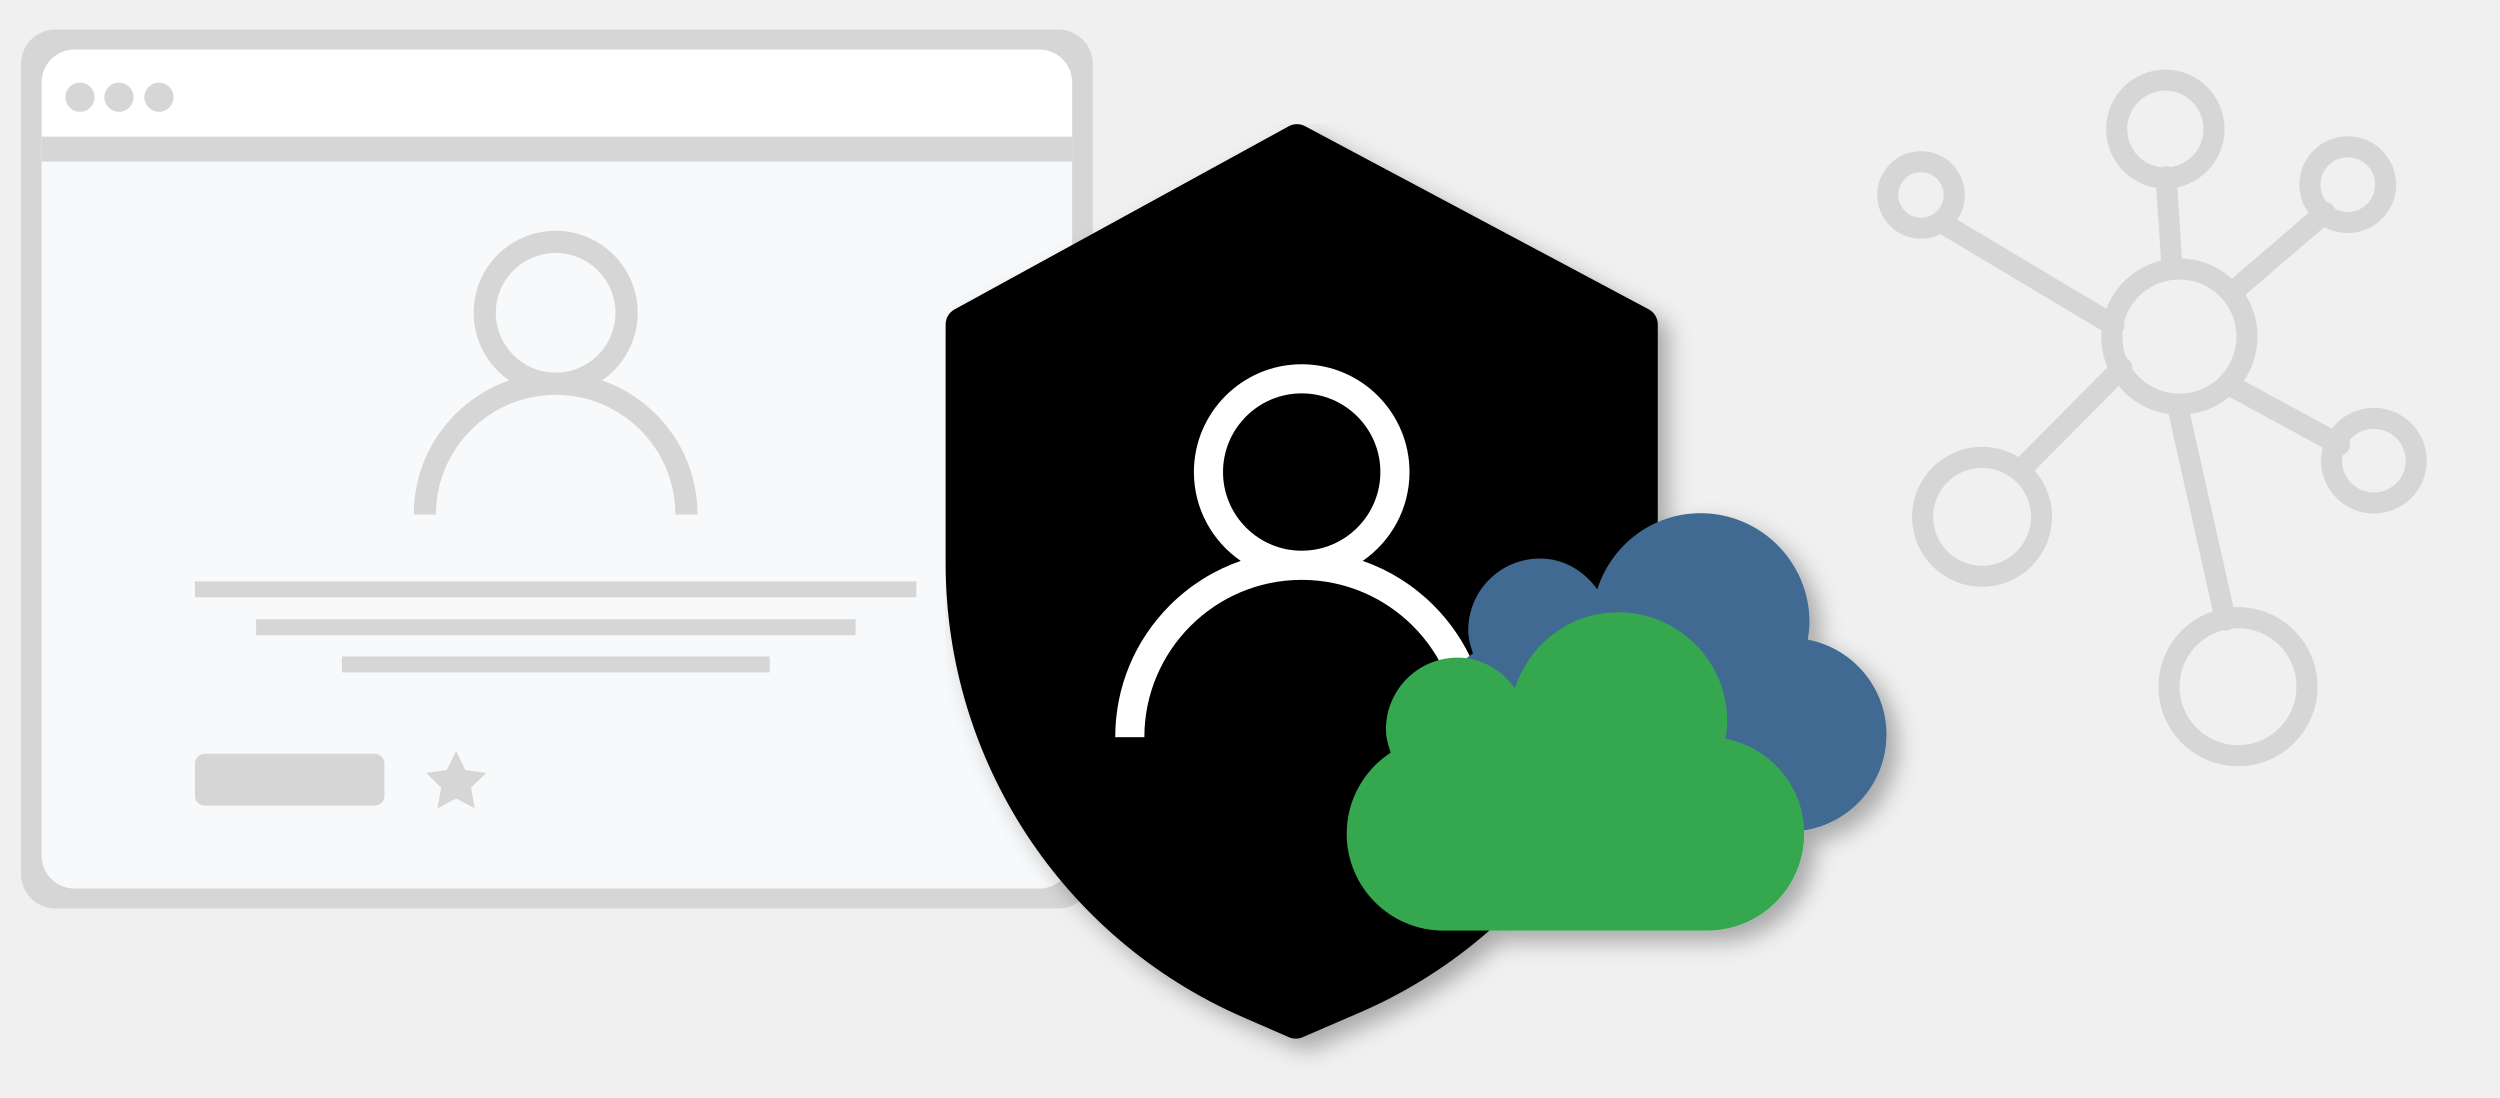
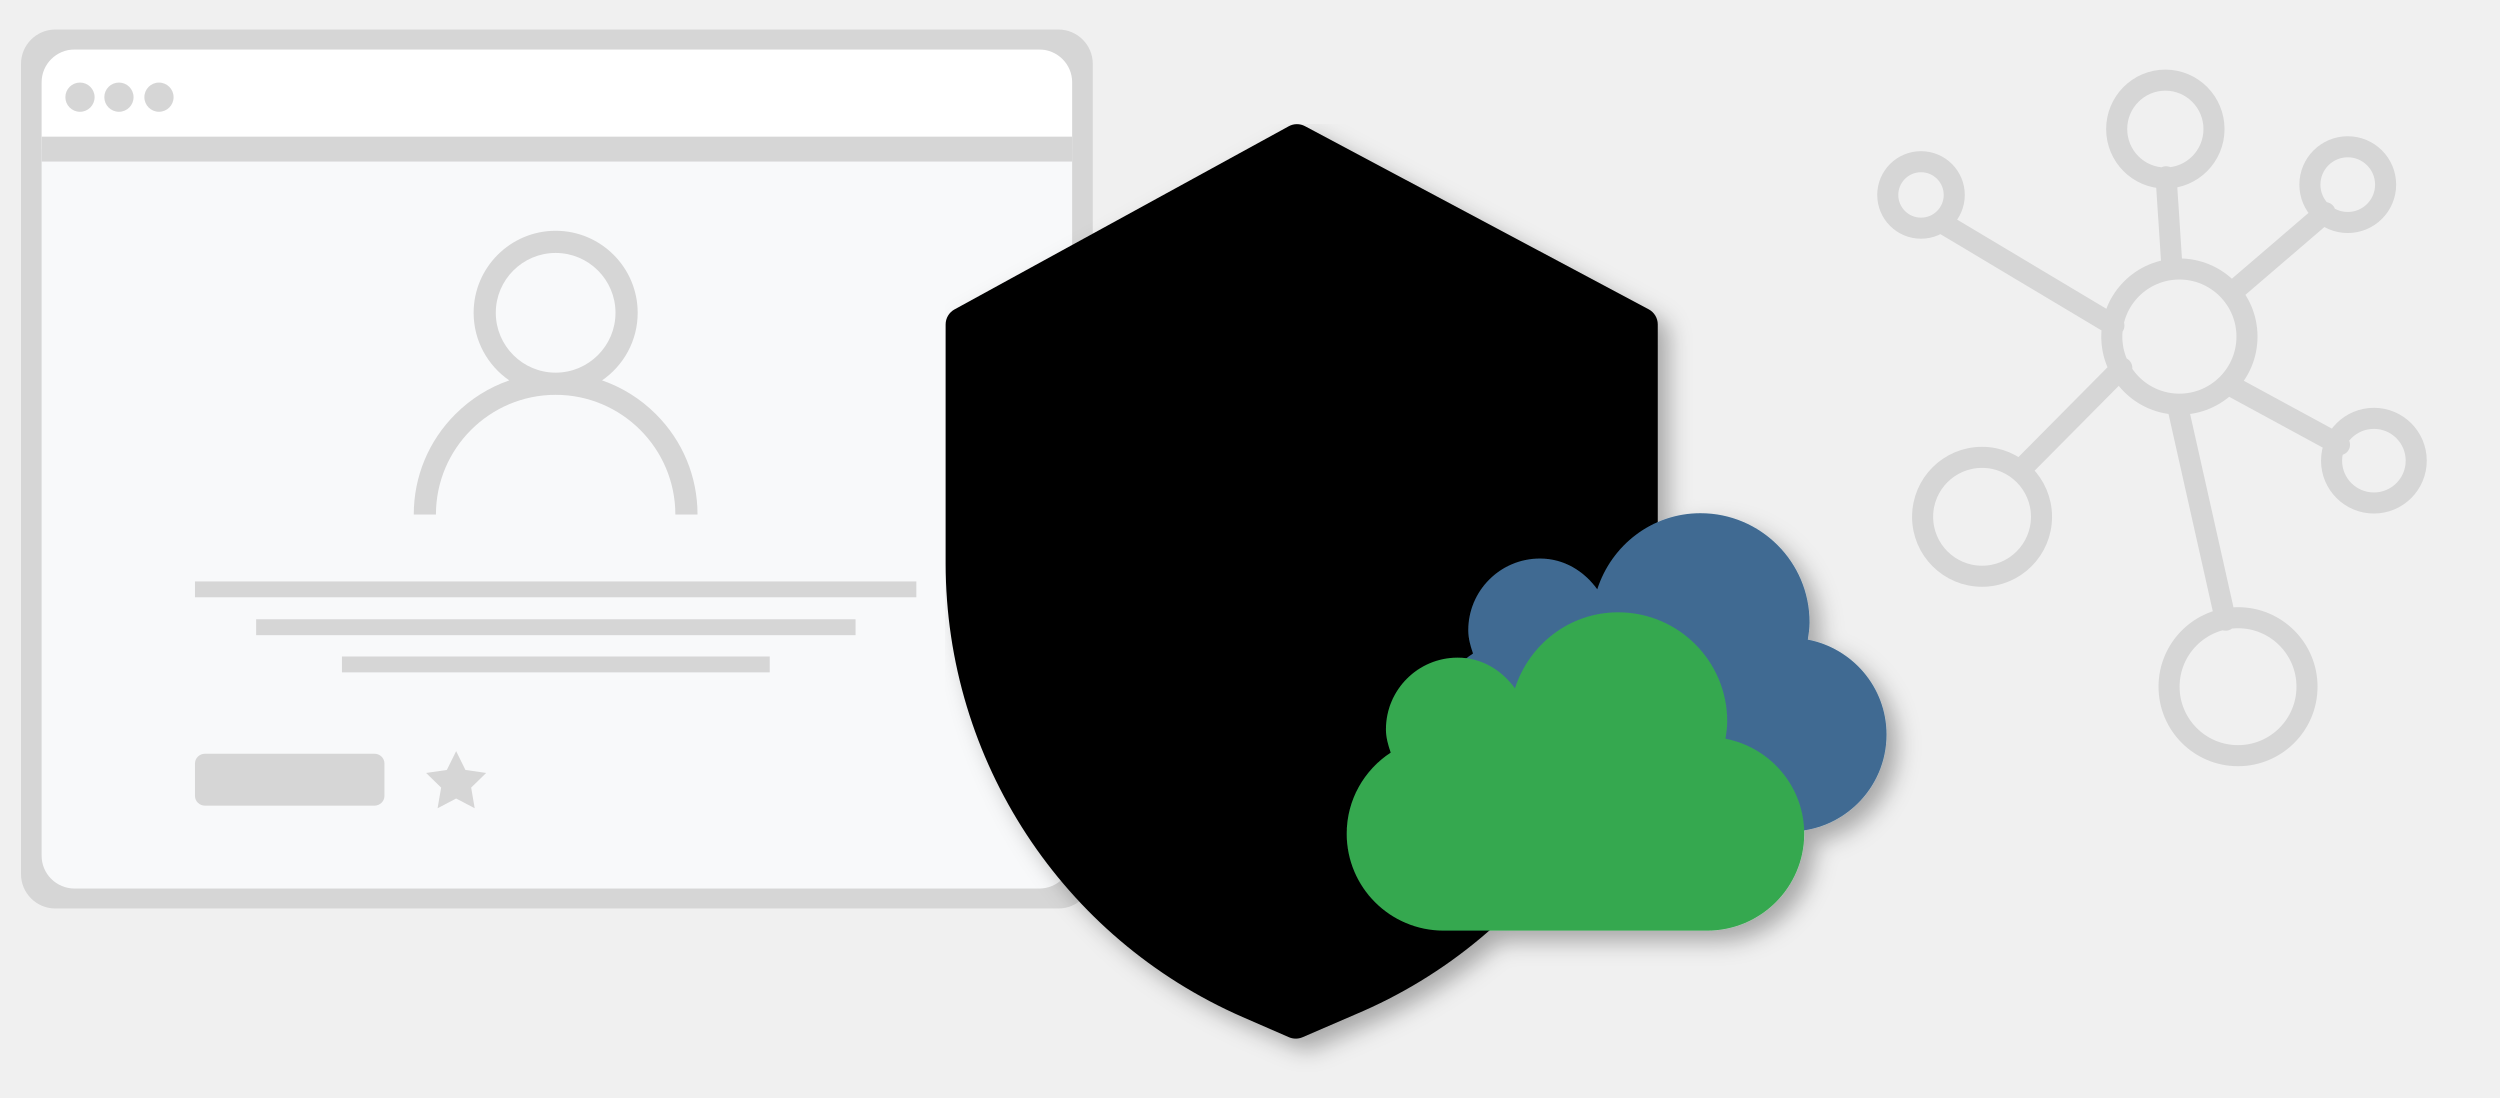
<svg xmlns="http://www.w3.org/2000/svg" xmlns:xlink="http://www.w3.org/1999/xlink" class="icon" id="federated-associations" height="100px" width="227.833px" xml:space="preserve" version="1.1" viewBox="0 0 227.833 100">
  <g id="browser">
    <path d="M2.741+4.508L98.067+4.508L98.067+4.508L98.067+13.645L98.067+13.645L2.741+13.645L2.741+13.645L2.741+4.508L2.741+4.508Z" opacity="1" fill="#ffffff" />
    <path d="M3.394+13.589L98.067+13.589L98.067+13.589L98.067+82.277L98.067+82.277L3.394+82.277L3.394+82.277L3.394+13.589L3.394+13.589Z" opacity="1" fill="#f8f9fa" />
    <path d="M59.78+37.749C58.372+36.341+56.696+35.298+54.867+34.666C56.826+33.317+58.114+31.06+58.114+28.506C58.114+24.384+54.76+21.031+50.638+21.031C46.516+21.031+43.163+24.384+43.163+28.506C43.163+31.06+44.449+33.318+46.409+34.666C44.58+35.297+42.904+36.341+41.495+37.749C39.053+40.19+37.707+43.439+37.707+46.892L39.728+46.892C39.728+40.876+44.623+35.982+50.638+35.982C56.654+35.982+61.547+40.877+61.547+46.892L63.568+46.892C63.568+43.439+62.222+40.19+59.78+37.749ZM50.638+33.961C47.631+33.961+45.183+31.514+45.183+28.506C45.183+25.498+47.631+23.052+50.638+23.052C53.646+23.052+56.092+25.498+56.092+28.506C56.092+31.514+53.646+33.961+50.638+33.961Z" opacity="1" fill="#d6d6d6" />
    <path d="M17.768+52.988L83.508+52.988L83.508+52.988L83.508+54.434L83.508+54.434L17.768+54.434L17.768+54.434L17.768+52.988L17.768+52.988Z" opacity="1" fill="#d6d6d6" />
    <path d="M23.343+56.436L77.969+56.436L77.969+56.436L77.969+57.884L77.969+57.884L23.343+57.884L23.343+57.884L23.343+56.436L23.343+56.436Z" opacity="1" fill="#d6d6d6" />
    <path d="M31.164+59.827L70.148+59.827L70.148+59.827L70.148+61.274L70.148+61.274L31.164+61.274L31.164+61.274L31.164+59.827L31.164+59.827Z" opacity="1" fill="#d6d6d6" />
    <path d="M41.57+68.454L42.415+70.167L44.306+70.442L42.938+71.776L43.261+73.659L41.57+72.77L39.878+73.659L40.202+71.776L38.833+70.442L40.724+70.167L41.57+68.454Z" opacity="1" fill="#d6d6d6" />
    <path d="M3.793+12.455L97.709+12.455L97.709+12.455L97.709+14.723L97.709+14.723L3.793+14.723L3.793+14.723L3.793+12.455L3.793+12.455Z" opacity="1" fill="#d6d6d6" />
    <path d="M5.957+8.856C5.957+8.12+6.553+7.524+7.289+7.524C8.025+7.524+8.621+8.12+8.621+8.856C8.621+9.592+8.025+10.188+7.289+10.188C6.553+10.188+5.957+9.592+5.957+8.856Z" opacity="1" fill="#d6d6d6" />
    <path d="M9.507+8.856C9.507+8.12+10.103+7.524+10.839+7.524C11.575+7.524+12.171+8.12+12.171+8.856C12.171+9.592+11.575+10.188+10.839+10.188C10.103+10.188+9.507+9.592+9.507+8.856Z" opacity="1" fill="#d6d6d6" />
    <path d="M13.157+8.856C13.157+8.121+13.753+7.525+14.488+7.525C15.223+7.525+15.819+8.121+15.819+8.856C15.819+9.591+15.223+10.187+14.488+10.187C13.753+10.187+13.157+9.591+13.157+8.856Z" opacity="1" fill="#d6d6d6" />
    <path d="M35.036+72.536C35.036+73.025+34.624+73.423+34.117+73.423L18.687+73.423C18.18+73.423+17.769+73.025+17.769+72.536L17.769+69.577C17.769+69.087+18.18+68.689+18.687+68.689L34.117+68.689C34.624+68.689+35.036+69.086+35.036+69.577L35.036+72.536Z" opacity="1" fill="#d6d6d6" />
    <path d="M96.457+2.691L5.046+2.691C3.317+2.691+1.914+4.093+1.914+5.823L1.914+79.662C1.914+81.392+3.316+82.794+5.046+82.794L96.457+82.794C98.187+82.794+99.589+81.392+99.589+79.662L99.589+5.823C99.588+4.093+98.187+2.691+96.457+2.691ZM97.709+77.988C97.709+79.64+96.36+80.977+94.698+80.977L6.803+80.977C5.141+80.977+3.793+79.64+3.793+77.988L3.793+7.497C3.793+5.846+5.141+4.508+6.803+4.508L94.698+4.508C96.36+4.508+97.709+5.846+97.709+7.497C97.709+7.497+97.709+77.988+97.709+77.988Z" opacity="1" fill="#d6d6d6" />
  </g>
  <defs>
    <filter id="f1" x="0" y="0" width="200%" height="200%">
      <feOffset result="offOut" in="SourceAlpha" dx="1" dy="1" />
      <feBlend in="SourceGraphic" in2="blurOut" mode="normal" />
      <feGaussianBlur result="blurOut" in="offOut" stdDeviation="1" />
      <feComponentTransfer>
        <feFuncA type="linear" slope="0.3" />
      </feComponentTransfer>
      <feMerge>
        <feMergeNode />
        <feMergeNode in="SourceGraphic" />
      </feMerge>
    </filter>
  </defs>
  <g filter="url(#f1)" id="account_primary">
    <use opacity="0.13" xlink:href="#Image" transform="matrix(0.0576 0 0 0.0576 104.382 12.79)" />
    <g opacity="1">
      <path class="path fill primary" d="M150.251+28.189L118.928+11.499C118.463+11.25+117.907+11.254+117.445+11.508L86.989+28.198C86.49+28.471+86.179+28.995+86.179+29.565L86.179+51.367C86.197+69.29+96.816+85.502+113.236+92.683L117.465+94.525C117.859+94.697+118.31+94.697+118.705+94.526L123.469+92.469C140.195+85.444+151.075+69.074+151.077+50.934L151.077+29.564C151.077+28.99+150.758+28.459+150.251+28.189Z" opacity="1" fill="#000000" />
-       <path d="M130.645+55.166C128.792+53.316+126.591+51.945+124.187+51.116C126.762+49.343+128.453+46.375+128.453+43.019C128.453+37.601+124.046+33.195+118.628+33.195C113.211+33.195+108.804+37.601+108.804+43.019C108.804+46.375+110.496+49.343+113.07+51.116C110.667+51.945+108.463+53.316+106.611+55.166C103.402+58.376+101.634+62.645+101.634+67.184L104.289+67.184C104.289+59.277+110.721+52.845+118.627+52.845C126.534+52.845+132.967+59.277+132.967+67.184L135.622+67.184C135.622+62.644+133.855+58.375+130.645+55.166ZM118.627+50.188C114.674+50.188+111.458+46.972+111.458+43.018C111.458+39.064+114.674+35.849+118.627+35.849C122.581+35.849+125.798+39.064+125.798+43.018C125.798+46.972+122.582+50.188+118.627+50.188Z" opacity="1" fill="#ffffff" />
+       <path class="path fill white" d="M130.645+55.166C128.792+53.316+126.591+51.945+124.187+51.116C126.762+49.343+128.453+46.375+128.453+43.019C128.453+37.601+124.046+33.195+118.628+33.195C113.211+33.195+108.804+37.601+108.804+43.019C108.804+46.375+110.496+49.343+113.07+51.116C110.667+51.945+108.463+53.316+106.611+55.166C103.402+58.376+101.634+62.645+101.634+67.184L104.289+67.184C104.289+59.277+110.721+52.845+118.627+52.845C126.534+52.845+132.967+59.277+132.967+67.184L135.622+67.184C135.622+62.644+133.855+58.375+130.645+55.166ZM118.627+50.188C114.674+50.188+111.458+46.972+111.458+43.018C111.458+39.064+114.674+35.849+118.627+35.849C122.581+35.849+125.798+39.064+125.798+43.018C125.798+46.972+122.582+50.188+118.627+50.188Z" opacity="1" />
    </g>
    <path class="path stroke white" stroke-width="1" d="M154.97+46.77C150.54+46.77+146.847+49.702+145.564+53.706C144.376+52.053+142.537+50.9+140.347+50.9C136.732+50.9+133.806+53.826+133.806+57.44C133.806+58.191+134.009+58.884+134.241+59.555C131.828+61.133+130.23+63.846+130.23+66.945C130.23+71.828+134.18+75.778+139.063+75.778L163.072+75.778C167.954+75.778+171.924+71.828+171.924+66.945C171.924+62.639+168.827+59.078+164.751+58.29C164.834+57.775+164.909+57.248+164.909+56.709C164.909+51.22+160.459+46.77+154.97+46.77Z" fill="#3f6b92" stroke-linecap="round" opacity="1" stroke-linejoin="round" />
    <path class="path stroke white" stroke-width="1" d="M147.468+55.802C143.038+55.802+139.345+58.734+138.062+62.738C136.874+61.086+135.036+59.932+132.845+59.932C129.23+59.932+126.304+62.858+126.304+66.473C126.304+67.223+126.507+67.916+126.739+68.587C124.326+70.166+122.728+72.879+122.728+75.978C122.728+80.861+126.678+84.811+131.561+84.811L155.57+84.811C160.452+84.811+164.423+80.861+164.423+75.978C164.423+71.672+161.325+68.11+157.249+67.323C157.332+66.808+157.407+66.28+157.407+65.742C157.407+60.253+152.957+55.802+147.468+55.802Z" fill="#34a850" stroke-linecap="round" opacity="1" stroke-linejoin="round" />
  </g>
  <g id="connection">
    <path stroke="#d6d6d6" stroke-width="1.92" d="M198.615+24.514L198.615+24.514C202.017+24.514+204.775+27.272+204.775+30.674L204.775+30.674C204.775+34.077+202.017+36.835+198.615+36.835L198.615+36.835C195.212+36.835+192.454+34.077+192.454+30.674L192.454+30.674C192.454+27.272+195.212+24.514+198.615+24.514ZM175.068+14.736L175.068+14.736C176.741+14.736+178.097+16.093+178.097+17.766L178.097+17.766C178.097+19.439+176.741+20.795+175.068+20.795L175.068+20.795C173.395+20.795+172.038+19.439+172.038+17.766L172.038+17.766C172.038+16.093+173.395+14.736+175.068+14.736ZM180.631+41.68L180.631+41.68C183.623+41.68+186.049+44.105+186.049+47.098L186.049+47.098C186.049+50.09+183.623+52.516+180.631+52.516L180.631+52.516C177.639+52.516+175.213+50.09+175.213+47.098L175.213+47.098C175.213+44.105+177.639+41.68+180.631+41.68ZM213.958+13.376L213.958+13.376C215.864+13.376+217.409+14.921+217.409+16.827L217.409+16.827C217.409+18.733+215.864+20.277+213.958+20.277L213.958+20.277C212.053+20.277+210.508+18.733+210.508+16.827L210.508+16.827C210.508+14.921+212.053+13.376+213.958+13.376ZM216.341+38.125L216.341+38.125C218.471+38.125+220.198+39.852+220.198+41.983L220.198+41.983C220.198+44.113+218.471+45.84+216.341+45.84L216.341+45.84C214.21+45.84+212.483+44.113+212.483+41.983L212.483+41.983C212.483+39.852+214.21+38.125+216.341+38.125ZM184.183+42.78L193.365+33.521M176.961+20.296L192.647+29.67M203.424+26.642L211.892+19.373M203.139+35.061L213.205+40.529M198.146+36.931M198.427+36.919L202.824+56.52M203.959+56.294L203.959+56.294C207.431+56.294+210.245+59.109+210.245+62.581L210.245+62.581C210.245+66.052+207.431+68.867+203.959+68.867L203.959+68.867C200.487+68.867+197.673+66.052+197.673+62.581L197.673+62.581C197.673+59.109+200.487+56.294+203.959+56.294ZM197.941+24.377L197.4+16.11M197.334+7.303L197.334+7.303C199.783+7.303+201.769+9.3+201.769+11.763L201.769+11.763C201.769+14.226+199.783+16.223+197.334+16.223L197.334+16.223C194.886+16.223+192.9+14.226+192.9+11.763L192.9+11.763C192.9+9.3+194.886+7.303+197.334+7.303Z" fill="#3f6b92" stroke-linecap="round" fill-opacity="0" opacity="1" stroke-linejoin="round" />
  </g>
</svg>
